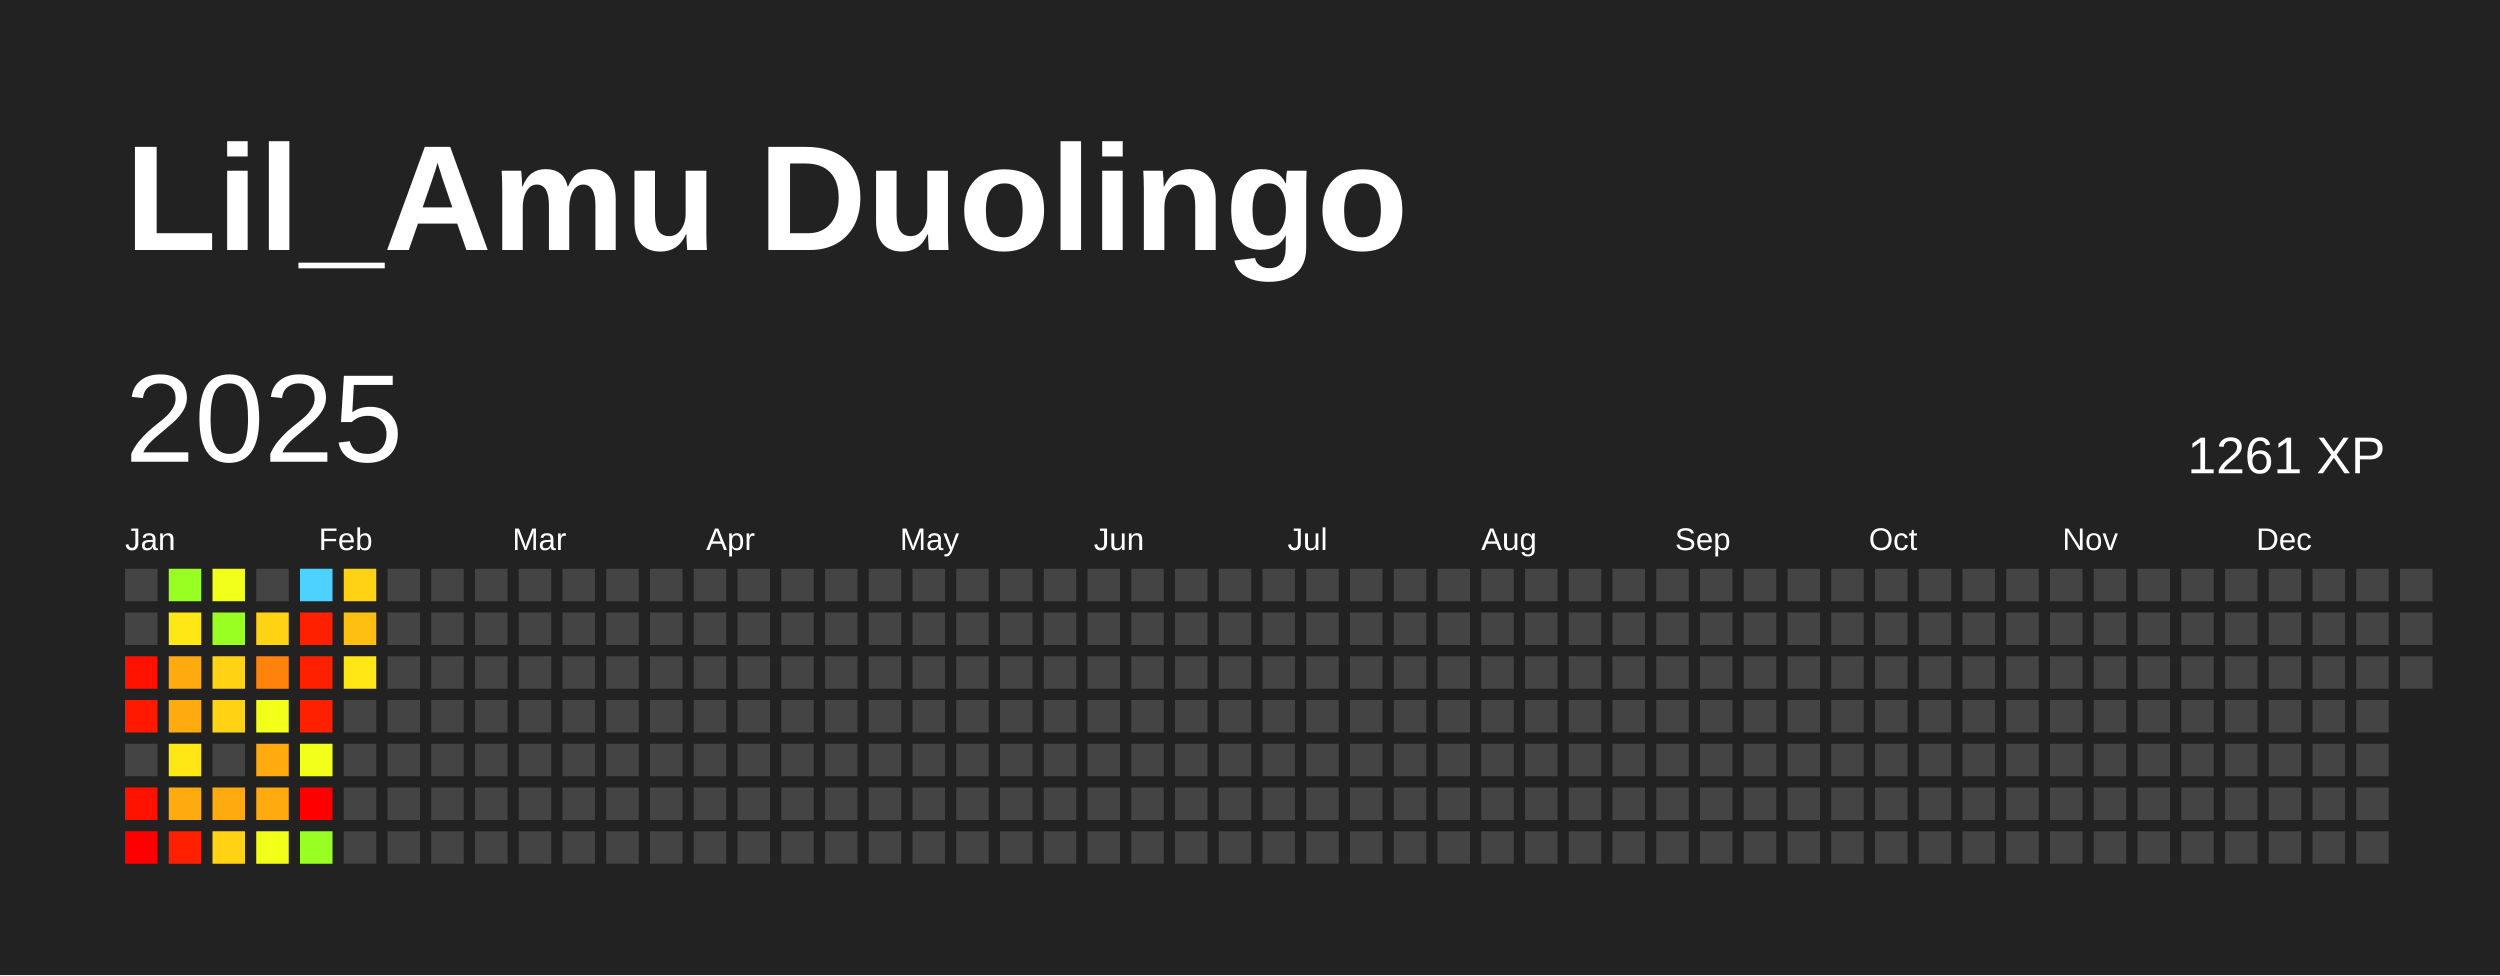
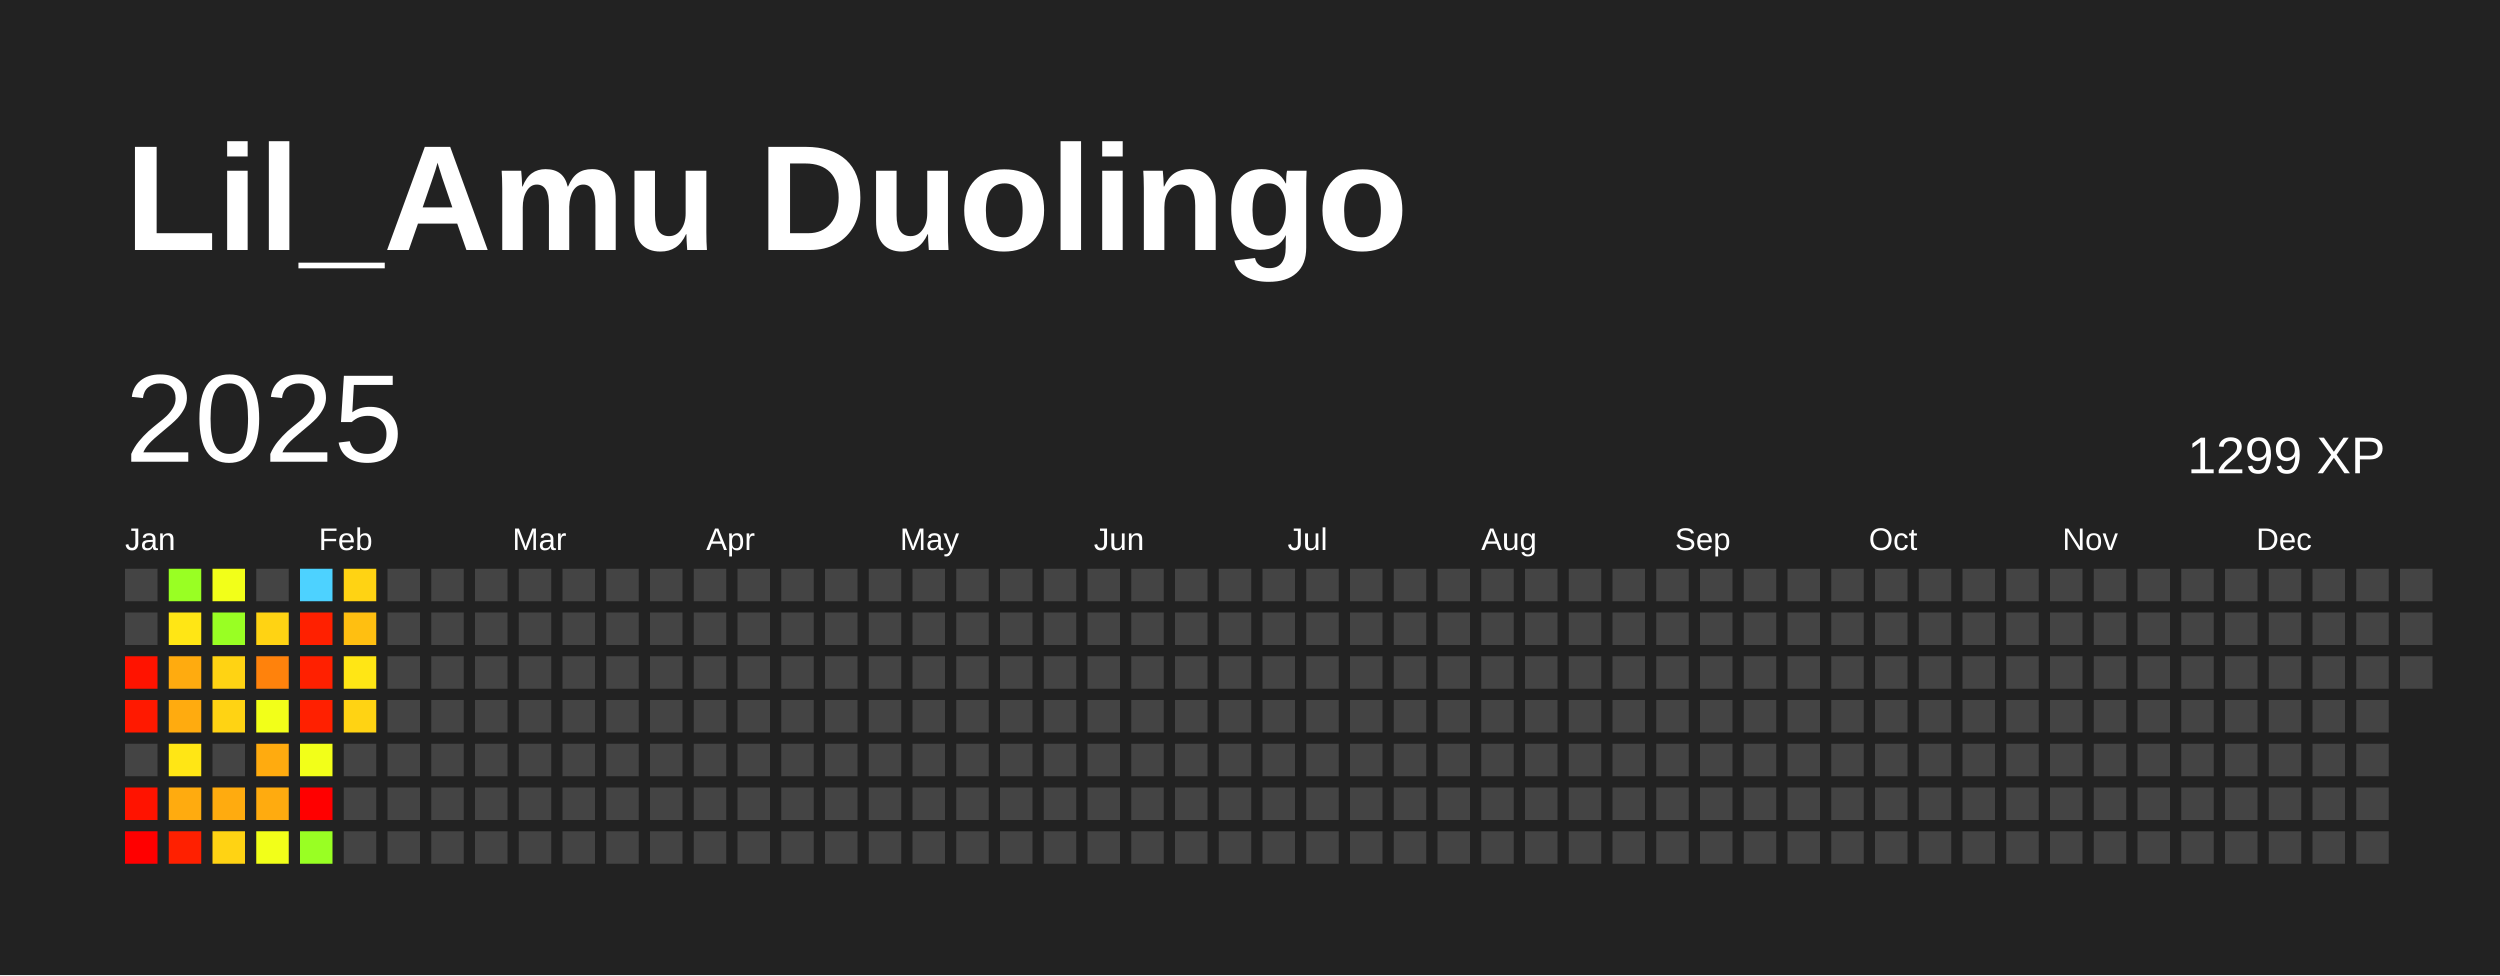
<svg xmlns="http://www.w3.org/2000/svg" baseProfile="full" height="78mm" version="1.1" viewBox="0,0,200,78" width="200mm">
  <defs />
  <rect fill="#222222" height="78" width="200" x="0" y="0" />
  <text fill="#FFFFFF" style="font-size:12px; font-family:Arial; font-weight:bold;" x="10" y="20">Lil_Amu Duolingo</text>
  <text dominant-baseline="hanging" fill="#FFFFFF" style="font-size:10.0px; font-family:Arial;" x="10" y="30">2025</text>
-   <text dominant-baseline="hanging" fill="#FFFFFF" style="font-size:4.125px; font-family:Arial;" x="175" y="35">1261 XP</text>
+   <text dominant-baseline="hanging" fill="#FFFFFF" style="font-size:4.125px; font-family:Arial;" x="175" y="35">1299 XP</text>
  <text fill="#FFFFFF" style="font-size:2.5px; font-family:Arial" x="10.0" y="44">Jan</text>
  <text fill="#FFFFFF" style="font-size:2.5px; font-family:Arial" x="25.5" y="44">Feb</text>
  <text fill="#FFFFFF" style="font-size:2.5px; font-family:Arial" x="41.0" y="44">Mar</text>
  <text fill="#FFFFFF" style="font-size:2.5px; font-family:Arial" x="56.5" y="44">Apr</text>
  <text fill="#FFFFFF" style="font-size:2.5px; font-family:Arial" x="72.0" y="44">May</text>
  <text fill="#FFFFFF" style="font-size:2.5px; font-family:Arial" x="87.5" y="44">Jun</text>
  <text fill="#FFFFFF" style="font-size:2.5px; font-family:Arial" x="103.0" y="44">Jul</text>
  <text fill="#FFFFFF" style="font-size:2.5px; font-family:Arial" x="118.5" y="44">Aug</text>
  <text fill="#FFFFFF" style="font-size:2.5px; font-family:Arial" x="134.0" y="44">Sep</text>
  <text fill="#FFFFFF" style="font-size:2.5px; font-family:Arial" x="149.5" y="44">Oct</text>
  <text fill="#FFFFFF" style="font-size:2.5px; font-family:Arial" x="165.0" y="44">Nov</text>
  <text fill="#FFFFFF" style="font-size:2.5px; font-family:Arial" x="180.5" y="44">Dec</text>
  <rect fill="#444444" height="2.6" width="2.6" x="10.0" y="45.5" />
  <rect fill="#444444" height="2.6" width="2.6" x="10.0" y="49.0" />
  <rect fill="#ff1300" height="2.6" width="2.6" x="10.0" y="52.5" />
  <rect fill="#ff1900" height="2.6" width="2.6" x="10.0" y="56.0" />
  <rect fill="#444444" height="2.6" width="2.6" x="10.0" y="59.5" />
  <rect fill="#ff1300" height="2.6" width="2.6" x="10.0" y="63.0" />
  <rect fill="red" height="2.6" width="2.6" x="10.0" y="66.5" />
  <rect fill="#99ff23" height="2.6" width="2.6" x="13.5" y="45.5" />
  <rect fill="#ffe615" height="2.6" width="2.6" x="13.5" y="49.0" />
  <rect fill="#ffab0f" height="2.6" width="2.6" x="13.5" y="52.5" />
  <rect fill="#ffab0f" height="2.6" width="2.6" x="13.5" y="56.0" />
  <rect fill="#ffe615" height="2.6" width="2.6" x="13.5" y="59.5" />
  <rect fill="#ffab0f" height="2.6" width="2.6" x="13.5" y="63.0" />
  <rect fill="#ff2000" height="2.6" width="2.6" x="13.5" y="66.5" />
  <rect fill="#f2ff19" height="2.6" width="2.6" x="17.0" y="45.5" />
  <rect fill="#99ff23" height="2.6" width="2.6" x="17.0" y="49.0" />
  <rect fill="#ffd313" height="2.6" width="2.6" x="17.0" y="52.5" />
  <rect fill="#ffd313" height="2.6" width="2.6" x="17.0" y="56.0" />
  <rect fill="#444444" height="2.6" width="2.6" x="17.0" y="59.5" />
  <rect fill="#ffab0f" height="2.6" width="2.6" x="17.0" y="63.0" />
  <rect fill="#ffd313" height="2.6" width="2.6" x="17.0" y="66.5" />
  <rect fill="#444444" height="2.6" width="2.6" x="20.5" y="45.5" />
  <rect fill="#ffd313" height="2.6" width="2.6" x="20.5" y="49.0" />
  <rect fill="#ff820c" height="2.6" width="2.6" x="20.5" y="52.5" />
  <rect fill="#f2ff19" height="2.6" width="2.6" x="20.5" y="56.0" />
  <rect fill="#ffab0f" height="2.6" width="2.6" x="20.5" y="59.5" />
  <rect fill="#ffab0f" height="2.6" width="2.6" x="20.5" y="63.0" />
  <rect fill="#f2ff19" height="2.6" width="2.6" x="20.5" y="66.5" />
  <rect fill="#4dd2ff" height="2.6" width="2.6" x="24.0" y="45.5" />
  <rect fill="#ff2000" height="2.6" width="2.6" x="24.0" y="49.0" />
  <rect fill="#ff2000" height="2.6" width="2.6" x="24.0" y="52.5" />
  <rect fill="#ff2000" height="2.6" width="2.6" x="24.0" y="56.0" />
  <rect fill="#f2ff19" height="2.6" width="2.6" x="24.0" y="59.5" />
  <rect fill="red" height="2.6" width="2.6" x="24.0" y="63.0" />
  <rect fill="#99ff23" height="2.6" width="2.6" x="24.0" y="66.5" />
  <rect fill="#ffd313" height="2.6" width="2.6" x="27.5" y="45.5" />
  <rect fill="#ffbf11" height="2.6" width="2.6" x="27.5" y="49.0" />
  <rect fill="#ffe615" height="2.6" width="2.6" x="27.5" y="52.5" />
-   <rect fill="#444444" height="2.6" width="2.6" x="27.5" y="56.0" />
+   <rect fill="#ffd313" height="2.6" width="2.6" x="27.5" y="56.0" />
  <rect fill="#444444" height="2.6" width="2.6" x="27.5" y="59.5" />
  <rect fill="#444444" height="2.6" width="2.6" x="27.5" y="63.0" />
  <rect fill="#444444" height="2.6" width="2.6" x="27.5" y="66.5" />
  <rect fill="#444444" height="2.6" width="2.6" x="31.0" y="45.5" />
  <rect fill="#444444" height="2.6" width="2.6" x="31.0" y="49.0" />
  <rect fill="#444444" height="2.6" width="2.6" x="31.0" y="52.5" />
  <rect fill="#444444" height="2.6" width="2.6" x="31.0" y="56.0" />
  <rect fill="#444444" height="2.6" width="2.6" x="31.0" y="59.5" />
  <rect fill="#444444" height="2.6" width="2.6" x="31.0" y="63.0" />
  <rect fill="#444444" height="2.6" width="2.6" x="31.0" y="66.5" />
  <rect fill="#444444" height="2.6" width="2.6" x="34.5" y="45.5" />
  <rect fill="#444444" height="2.6" width="2.6" x="34.5" y="49.0" />
  <rect fill="#444444" height="2.6" width="2.6" x="34.5" y="52.5" />
  <rect fill="#444444" height="2.6" width="2.6" x="34.5" y="56.0" />
  <rect fill="#444444" height="2.6" width="2.6" x="34.5" y="59.5" />
  <rect fill="#444444" height="2.6" width="2.6" x="34.5" y="63.0" />
  <rect fill="#444444" height="2.6" width="2.6" x="34.5" y="66.5" />
  <rect fill="#444444" height="2.6" width="2.6" x="38.0" y="45.5" />
  <rect fill="#444444" height="2.6" width="2.6" x="38.0" y="49.0" />
  <rect fill="#444444" height="2.6" width="2.6" x="38.0" y="52.5" />
  <rect fill="#444444" height="2.6" width="2.6" x="38.0" y="56.0" />
  <rect fill="#444444" height="2.6" width="2.6" x="38.0" y="59.5" />
  <rect fill="#444444" height="2.6" width="2.6" x="38.0" y="63.0" />
  <rect fill="#444444" height="2.6" width="2.6" x="38.0" y="66.5" />
  <rect fill="#444444" height="2.6" width="2.6" x="41.5" y="45.5" />
  <rect fill="#444444" height="2.6" width="2.6" x="41.5" y="49.0" />
  <rect fill="#444444" height="2.6" width="2.6" x="41.5" y="52.5" />
  <rect fill="#444444" height="2.6" width="2.6" x="41.5" y="56.0" />
  <rect fill="#444444" height="2.6" width="2.6" x="41.5" y="59.5" />
  <rect fill="#444444" height="2.6" width="2.6" x="41.5" y="63.0" />
  <rect fill="#444444" height="2.6" width="2.6" x="41.5" y="66.5" />
  <rect fill="#444444" height="2.6" width="2.6" x="45.0" y="45.5" />
  <rect fill="#444444" height="2.6" width="2.6" x="45.0" y="49.0" />
  <rect fill="#444444" height="2.6" width="2.6" x="45.0" y="52.5" />
  <rect fill="#444444" height="2.6" width="2.6" x="45.0" y="56.0" />
  <rect fill="#444444" height="2.6" width="2.6" x="45.0" y="59.5" />
  <rect fill="#444444" height="2.6" width="2.6" x="45.0" y="63.0" />
  <rect fill="#444444" height="2.6" width="2.6" x="45.0" y="66.5" />
  <rect fill="#444444" height="2.6" width="2.6" x="48.5" y="45.5" />
  <rect fill="#444444" height="2.6" width="2.6" x="48.5" y="49.0" />
  <rect fill="#444444" height="2.6" width="2.6" x="48.5" y="52.5" />
  <rect fill="#444444" height="2.6" width="2.6" x="48.5" y="56.0" />
  <rect fill="#444444" height="2.6" width="2.6" x="48.5" y="59.5" />
  <rect fill="#444444" height="2.6" width="2.6" x="48.5" y="63.0" />
  <rect fill="#444444" height="2.6" width="2.6" x="48.5" y="66.5" />
  <rect fill="#444444" height="2.6" width="2.6" x="52.0" y="45.5" />
  <rect fill="#444444" height="2.6" width="2.6" x="52.0" y="49.0" />
  <rect fill="#444444" height="2.6" width="2.6" x="52.0" y="52.5" />
  <rect fill="#444444" height="2.6" width="2.6" x="52.0" y="56.0" />
  <rect fill="#444444" height="2.6" width="2.6" x="52.0" y="59.5" />
  <rect fill="#444444" height="2.6" width="2.6" x="52.0" y="63.0" />
  <rect fill="#444444" height="2.6" width="2.6" x="52.0" y="66.5" />
  <rect fill="#444444" height="2.6" width="2.6" x="55.5" y="45.5" />
  <rect fill="#444444" height="2.6" width="2.6" x="55.5" y="49.0" />
  <rect fill="#444444" height="2.6" width="2.6" x="55.5" y="52.5" />
  <rect fill="#444444" height="2.6" width="2.6" x="55.5" y="56.0" />
  <rect fill="#444444" height="2.6" width="2.6" x="55.5" y="59.5" />
  <rect fill="#444444" height="2.6" width="2.6" x="55.5" y="63.0" />
  <rect fill="#444444" height="2.6" width="2.6" x="55.5" y="66.5" />
  <rect fill="#444444" height="2.6" width="2.6" x="59.0" y="45.5" />
  <rect fill="#444444" height="2.6" width="2.6" x="59.0" y="49.0" />
  <rect fill="#444444" height="2.6" width="2.6" x="59.0" y="52.5" />
  <rect fill="#444444" height="2.6" width="2.6" x="59.0" y="56.0" />
  <rect fill="#444444" height="2.6" width="2.6" x="59.0" y="59.5" />
  <rect fill="#444444" height="2.6" width="2.6" x="59.0" y="63.0" />
  <rect fill="#444444" height="2.6" width="2.6" x="59.0" y="66.5" />
  <rect fill="#444444" height="2.6" width="2.6" x="62.5" y="45.5" />
  <rect fill="#444444" height="2.6" width="2.6" x="62.5" y="49.0" />
  <rect fill="#444444" height="2.6" width="2.6" x="62.5" y="52.5" />
  <rect fill="#444444" height="2.6" width="2.6" x="62.5" y="56.0" />
  <rect fill="#444444" height="2.6" width="2.6" x="62.5" y="59.5" />
  <rect fill="#444444" height="2.6" width="2.6" x="62.5" y="63.0" />
  <rect fill="#444444" height="2.6" width="2.6" x="62.5" y="66.5" />
  <rect fill="#444444" height="2.6" width="2.6" x="66.0" y="45.5" />
  <rect fill="#444444" height="2.6" width="2.6" x="66.0" y="49.0" />
  <rect fill="#444444" height="2.6" width="2.6" x="66.0" y="52.5" />
  <rect fill="#444444" height="2.6" width="2.6" x="66.0" y="56.0" />
  <rect fill="#444444" height="2.6" width="2.6" x="66.0" y="59.5" />
  <rect fill="#444444" height="2.6" width="2.6" x="66.0" y="63.0" />
  <rect fill="#444444" height="2.6" width="2.6" x="66.0" y="66.5" />
  <rect fill="#444444" height="2.6" width="2.6" x="69.5" y="45.5" />
  <rect fill="#444444" height="2.6" width="2.6" x="69.5" y="49.0" />
  <rect fill="#444444" height="2.6" width="2.6" x="69.5" y="52.5" />
  <rect fill="#444444" height="2.6" width="2.6" x="69.5" y="56.0" />
  <rect fill="#444444" height="2.6" width="2.6" x="69.5" y="59.5" />
  <rect fill="#444444" height="2.6" width="2.6" x="69.5" y="63.0" />
  <rect fill="#444444" height="2.6" width="2.6" x="69.5" y="66.5" />
  <rect fill="#444444" height="2.6" width="2.6" x="73.0" y="45.5" />
  <rect fill="#444444" height="2.6" width="2.6" x="73.0" y="49.0" />
  <rect fill="#444444" height="2.6" width="2.6" x="73.0" y="52.5" />
  <rect fill="#444444" height="2.6" width="2.6" x="73.0" y="56.0" />
  <rect fill="#444444" height="2.6" width="2.6" x="73.0" y="59.5" />
  <rect fill="#444444" height="2.6" width="2.6" x="73.0" y="63.0" />
  <rect fill="#444444" height="2.6" width="2.6" x="73.0" y="66.5" />
  <rect fill="#444444" height="2.6" width="2.6" x="76.5" y="45.5" />
  <rect fill="#444444" height="2.6" width="2.6" x="76.5" y="49.0" />
  <rect fill="#444444" height="2.6" width="2.6" x="76.5" y="52.5" />
  <rect fill="#444444" height="2.6" width="2.6" x="76.5" y="56.0" />
  <rect fill="#444444" height="2.6" width="2.6" x="76.5" y="59.5" />
  <rect fill="#444444" height="2.6" width="2.6" x="76.5" y="63.0" />
  <rect fill="#444444" height="2.6" width="2.6" x="76.5" y="66.5" />
  <rect fill="#444444" height="2.6" width="2.6" x="80.0" y="45.5" />
  <rect fill="#444444" height="2.6" width="2.6" x="80.0" y="49.0" />
  <rect fill="#444444" height="2.6" width="2.6" x="80.0" y="52.5" />
  <rect fill="#444444" height="2.6" width="2.6" x="80.0" y="56.0" />
  <rect fill="#444444" height="2.6" width="2.6" x="80.0" y="59.5" />
  <rect fill="#444444" height="2.6" width="2.6" x="80.0" y="63.0" />
  <rect fill="#444444" height="2.6" width="2.6" x="80.0" y="66.5" />
  <rect fill="#444444" height="2.6" width="2.6" x="83.5" y="45.5" />
  <rect fill="#444444" height="2.6" width="2.6" x="83.5" y="49.0" />
  <rect fill="#444444" height="2.6" width="2.6" x="83.5" y="52.5" />
  <rect fill="#444444" height="2.6" width="2.6" x="83.5" y="56.0" />
  <rect fill="#444444" height="2.6" width="2.6" x="83.5" y="59.5" />
  <rect fill="#444444" height="2.6" width="2.6" x="83.5" y="63.0" />
  <rect fill="#444444" height="2.6" width="2.6" x="83.5" y="66.5" />
  <rect fill="#444444" height="2.6" width="2.6" x="87.0" y="45.5" />
  <rect fill="#444444" height="2.6" width="2.6" x="87.0" y="49.0" />
  <rect fill="#444444" height="2.6" width="2.6" x="87.0" y="52.5" />
  <rect fill="#444444" height="2.6" width="2.6" x="87.0" y="56.0" />
  <rect fill="#444444" height="2.6" width="2.6" x="87.0" y="59.5" />
  <rect fill="#444444" height="2.6" width="2.6" x="87.0" y="63.0" />
  <rect fill="#444444" height="2.6" width="2.6" x="87.0" y="66.5" />
  <rect fill="#444444" height="2.6" width="2.6" x="90.5" y="45.5" />
  <rect fill="#444444" height="2.6" width="2.6" x="90.5" y="49.0" />
  <rect fill="#444444" height="2.6" width="2.6" x="90.5" y="52.5" />
  <rect fill="#444444" height="2.6" width="2.6" x="90.5" y="56.0" />
  <rect fill="#444444" height="2.6" width="2.6" x="90.5" y="59.5" />
  <rect fill="#444444" height="2.6" width="2.6" x="90.5" y="63.0" />
  <rect fill="#444444" height="2.6" width="2.6" x="90.5" y="66.5" />
  <rect fill="#444444" height="2.6" width="2.6" x="94.0" y="45.5" />
  <rect fill="#444444" height="2.6" width="2.6" x="94.0" y="49.0" />
  <rect fill="#444444" height="2.6" width="2.6" x="94.0" y="52.5" />
  <rect fill="#444444" height="2.6" width="2.6" x="94.0" y="56.0" />
  <rect fill="#444444" height="2.6" width="2.6" x="94.0" y="59.5" />
  <rect fill="#444444" height="2.6" width="2.6" x="94.0" y="63.0" />
  <rect fill="#444444" height="2.6" width="2.6" x="94.0" y="66.5" />
  <rect fill="#444444" height="2.6" width="2.6" x="97.5" y="45.5" />
  <rect fill="#444444" height="2.6" width="2.6" x="97.5" y="49.0" />
  <rect fill="#444444" height="2.6" width="2.6" x="97.5" y="52.5" />
  <rect fill="#444444" height="2.6" width="2.6" x="97.5" y="56.0" />
  <rect fill="#444444" height="2.6" width="2.6" x="97.5" y="59.5" />
  <rect fill="#444444" height="2.6" width="2.6" x="97.5" y="63.0" />
  <rect fill="#444444" height="2.6" width="2.6" x="97.5" y="66.5" />
  <rect fill="#444444" height="2.6" width="2.6" x="101.0" y="45.5" />
  <rect fill="#444444" height="2.6" width="2.6" x="101.0" y="49.0" />
  <rect fill="#444444" height="2.6" width="2.6" x="101.0" y="52.5" />
  <rect fill="#444444" height="2.6" width="2.6" x="101.0" y="56.0" />
  <rect fill="#444444" height="2.6" width="2.6" x="101.0" y="59.5" />
  <rect fill="#444444" height="2.6" width="2.6" x="101.0" y="63.0" />
  <rect fill="#444444" height="2.6" width="2.6" x="101.0" y="66.5" />
  <rect fill="#444444" height="2.6" width="2.6" x="104.5" y="45.5" />
  <rect fill="#444444" height="2.6" width="2.6" x="104.5" y="49.0" />
  <rect fill="#444444" height="2.6" width="2.6" x="104.5" y="52.5" />
  <rect fill="#444444" height="2.6" width="2.6" x="104.5" y="56.0" />
  <rect fill="#444444" height="2.6" width="2.6" x="104.5" y="59.5" />
  <rect fill="#444444" height="2.6" width="2.6" x="104.5" y="63.0" />
  <rect fill="#444444" height="2.6" width="2.6" x="104.5" y="66.5" />
  <rect fill="#444444" height="2.6" width="2.6" x="108.0" y="45.5" />
  <rect fill="#444444" height="2.6" width="2.6" x="108.0" y="49.0" />
  <rect fill="#444444" height="2.6" width="2.6" x="108.0" y="52.5" />
  <rect fill="#444444" height="2.6" width="2.6" x="108.0" y="56.0" />
  <rect fill="#444444" height="2.6" width="2.6" x="108.0" y="59.5" />
  <rect fill="#444444" height="2.6" width="2.6" x="108.0" y="63.0" />
  <rect fill="#444444" height="2.6" width="2.6" x="108.0" y="66.5" />
  <rect fill="#444444" height="2.6" width="2.6" x="111.5" y="45.5" />
  <rect fill="#444444" height="2.6" width="2.6" x="111.5" y="49.0" />
  <rect fill="#444444" height="2.6" width="2.6" x="111.5" y="52.5" />
  <rect fill="#444444" height="2.6" width="2.6" x="111.5" y="56.0" />
  <rect fill="#444444" height="2.6" width="2.6" x="111.5" y="59.5" />
  <rect fill="#444444" height="2.6" width="2.6" x="111.5" y="63.0" />
  <rect fill="#444444" height="2.6" width="2.6" x="111.5" y="66.5" />
  <rect fill="#444444" height="2.6" width="2.6" x="115.0" y="45.5" />
  <rect fill="#444444" height="2.6" width="2.6" x="115.0" y="49.0" />
  <rect fill="#444444" height="2.6" width="2.6" x="115.0" y="52.5" />
  <rect fill="#444444" height="2.6" width="2.6" x="115.0" y="56.0" />
  <rect fill="#444444" height="2.6" width="2.6" x="115.0" y="59.5" />
  <rect fill="#444444" height="2.6" width="2.6" x="115.0" y="63.0" />
  <rect fill="#444444" height="2.6" width="2.6" x="115.0" y="66.5" />
  <rect fill="#444444" height="2.6" width="2.6" x="118.5" y="45.5" />
  <rect fill="#444444" height="2.6" width="2.6" x="118.5" y="49.0" />
  <rect fill="#444444" height="2.6" width="2.6" x="118.5" y="52.5" />
  <rect fill="#444444" height="2.6" width="2.6" x="118.5" y="56.0" />
  <rect fill="#444444" height="2.6" width="2.6" x="118.5" y="59.5" />
  <rect fill="#444444" height="2.6" width="2.6" x="118.5" y="63.0" />
  <rect fill="#444444" height="2.6" width="2.6" x="118.5" y="66.5" />
  <rect fill="#444444" height="2.6" width="2.6" x="122.0" y="45.5" />
  <rect fill="#444444" height="2.6" width="2.6" x="122.0" y="49.0" />
  <rect fill="#444444" height="2.6" width="2.6" x="122.0" y="52.5" />
  <rect fill="#444444" height="2.6" width="2.6" x="122.0" y="56.0" />
  <rect fill="#444444" height="2.6" width="2.6" x="122.0" y="59.5" />
  <rect fill="#444444" height="2.6" width="2.6" x="122.0" y="63.0" />
  <rect fill="#444444" height="2.6" width="2.6" x="122.0" y="66.5" />
  <rect fill="#444444" height="2.6" width="2.6" x="125.5" y="45.5" />
  <rect fill="#444444" height="2.6" width="2.6" x="125.5" y="49.0" />
  <rect fill="#444444" height="2.6" width="2.6" x="125.5" y="52.5" />
  <rect fill="#444444" height="2.6" width="2.6" x="125.5" y="56.0" />
  <rect fill="#444444" height="2.6" width="2.6" x="125.5" y="59.5" />
  <rect fill="#444444" height="2.6" width="2.6" x="125.5" y="63.0" />
  <rect fill="#444444" height="2.6" width="2.6" x="125.5" y="66.5" />
  <rect fill="#444444" height="2.6" width="2.6" x="129.0" y="45.5" />
  <rect fill="#444444" height="2.6" width="2.6" x="129.0" y="49.0" />
  <rect fill="#444444" height="2.6" width="2.6" x="129.0" y="52.5" />
  <rect fill="#444444" height="2.6" width="2.6" x="129.0" y="56.0" />
  <rect fill="#444444" height="2.6" width="2.6" x="129.0" y="59.5" />
  <rect fill="#444444" height="2.6" width="2.6" x="129.0" y="63.0" />
  <rect fill="#444444" height="2.6" width="2.6" x="129.0" y="66.5" />
  <rect fill="#444444" height="2.6" width="2.6" x="132.5" y="45.5" />
  <rect fill="#444444" height="2.6" width="2.6" x="132.5" y="49.0" />
  <rect fill="#444444" height="2.6" width="2.6" x="132.5" y="52.5" />
  <rect fill="#444444" height="2.6" width="2.6" x="132.5" y="56.0" />
  <rect fill="#444444" height="2.6" width="2.6" x="132.5" y="59.5" />
  <rect fill="#444444" height="2.6" width="2.6" x="132.5" y="63.0" />
  <rect fill="#444444" height="2.6" width="2.6" x="132.5" y="66.5" />
  <rect fill="#444444" height="2.6" width="2.6" x="136.0" y="45.5" />
  <rect fill="#444444" height="2.6" width="2.6" x="136.0" y="49.0" />
  <rect fill="#444444" height="2.6" width="2.6" x="136.0" y="52.5" />
  <rect fill="#444444" height="2.6" width="2.6" x="136.0" y="56.0" />
  <rect fill="#444444" height="2.6" width="2.6" x="136.0" y="59.5" />
  <rect fill="#444444" height="2.6" width="2.6" x="136.0" y="63.0" />
  <rect fill="#444444" height="2.6" width="2.6" x="136.0" y="66.5" />
  <rect fill="#444444" height="2.6" width="2.6" x="139.5" y="45.5" />
  <rect fill="#444444" height="2.6" width="2.6" x="139.5" y="49.0" />
  <rect fill="#444444" height="2.6" width="2.6" x="139.5" y="52.5" />
  <rect fill="#444444" height="2.6" width="2.6" x="139.5" y="56.0" />
  <rect fill="#444444" height="2.6" width="2.6" x="139.5" y="59.5" />
  <rect fill="#444444" height="2.6" width="2.6" x="139.5" y="63.0" />
  <rect fill="#444444" height="2.6" width="2.6" x="139.5" y="66.5" />
  <rect fill="#444444" height="2.6" width="2.6" x="143.0" y="45.5" />
  <rect fill="#444444" height="2.6" width="2.6" x="143.0" y="49.0" />
  <rect fill="#444444" height="2.6" width="2.6" x="143.0" y="52.5" />
  <rect fill="#444444" height="2.6" width="2.6" x="143.0" y="56.0" />
  <rect fill="#444444" height="2.6" width="2.6" x="143.0" y="59.5" />
  <rect fill="#444444" height="2.6" width="2.6" x="143.0" y="63.0" />
  <rect fill="#444444" height="2.6" width="2.6" x="143.0" y="66.5" />
  <rect fill="#444444" height="2.6" width="2.6" x="146.5" y="45.5" />
  <rect fill="#444444" height="2.6" width="2.6" x="146.5" y="49.0" />
  <rect fill="#444444" height="2.6" width="2.6" x="146.5" y="52.5" />
  <rect fill="#444444" height="2.6" width="2.6" x="146.5" y="56.0" />
  <rect fill="#444444" height="2.6" width="2.6" x="146.5" y="59.5" />
  <rect fill="#444444" height="2.6" width="2.6" x="146.5" y="63.0" />
  <rect fill="#444444" height="2.6" width="2.6" x="146.5" y="66.5" />
  <rect fill="#444444" height="2.6" width="2.6" x="150.0" y="45.5" />
  <rect fill="#444444" height="2.6" width="2.6" x="150.0" y="49.0" />
  <rect fill="#444444" height="2.6" width="2.6" x="150.0" y="52.5" />
  <rect fill="#444444" height="2.6" width="2.6" x="150.0" y="56.0" />
  <rect fill="#444444" height="2.6" width="2.6" x="150.0" y="59.5" />
  <rect fill="#444444" height="2.6" width="2.6" x="150.0" y="63.0" />
  <rect fill="#444444" height="2.6" width="2.6" x="150.0" y="66.5" />
  <rect fill="#444444" height="2.6" width="2.6" x="153.5" y="45.5" />
  <rect fill="#444444" height="2.6" width="2.6" x="153.5" y="49.0" />
  <rect fill="#444444" height="2.6" width="2.6" x="153.5" y="52.5" />
  <rect fill="#444444" height="2.6" width="2.6" x="153.5" y="56.0" />
  <rect fill="#444444" height="2.6" width="2.6" x="153.5" y="59.5" />
  <rect fill="#444444" height="2.6" width="2.6" x="153.5" y="63.0" />
  <rect fill="#444444" height="2.6" width="2.6" x="153.5" y="66.5" />
  <rect fill="#444444" height="2.6" width="2.6" x="157.0" y="45.5" />
  <rect fill="#444444" height="2.6" width="2.6" x="157.0" y="49.0" />
  <rect fill="#444444" height="2.6" width="2.6" x="157.0" y="52.5" />
  <rect fill="#444444" height="2.6" width="2.6" x="157.0" y="56.0" />
  <rect fill="#444444" height="2.6" width="2.6" x="157.0" y="59.5" />
  <rect fill="#444444" height="2.6" width="2.6" x="157.0" y="63.0" />
  <rect fill="#444444" height="2.6" width="2.6" x="157.0" y="66.5" />
  <rect fill="#444444" height="2.6" width="2.6" x="160.5" y="45.5" />
  <rect fill="#444444" height="2.6" width="2.6" x="160.5" y="49.0" />
  <rect fill="#444444" height="2.6" width="2.6" x="160.5" y="52.5" />
  <rect fill="#444444" height="2.6" width="2.6" x="160.5" y="56.0" />
  <rect fill="#444444" height="2.6" width="2.6" x="160.5" y="59.5" />
  <rect fill="#444444" height="2.6" width="2.6" x="160.5" y="63.0" />
  <rect fill="#444444" height="2.6" width="2.6" x="160.5" y="66.5" />
  <rect fill="#444444" height="2.6" width="2.6" x="164.0" y="45.5" />
  <rect fill="#444444" height="2.6" width="2.6" x="164.0" y="49.0" />
  <rect fill="#444444" height="2.6" width="2.6" x="164.0" y="52.5" />
  <rect fill="#444444" height="2.6" width="2.6" x="164.0" y="56.0" />
  <rect fill="#444444" height="2.6" width="2.6" x="164.0" y="59.5" />
  <rect fill="#444444" height="2.6" width="2.6" x="164.0" y="63.0" />
  <rect fill="#444444" height="2.6" width="2.6" x="164.0" y="66.5" />
  <rect fill="#444444" height="2.6" width="2.6" x="167.5" y="45.5" />
  <rect fill="#444444" height="2.6" width="2.6" x="167.5" y="49.0" />
  <rect fill="#444444" height="2.6" width="2.6" x="167.5" y="52.5" />
  <rect fill="#444444" height="2.6" width="2.6" x="167.5" y="56.0" />
  <rect fill="#444444" height="2.6" width="2.6" x="167.5" y="59.5" />
  <rect fill="#444444" height="2.6" width="2.6" x="167.5" y="63.0" />
  <rect fill="#444444" height="2.6" width="2.6" x="167.5" y="66.5" />
  <rect fill="#444444" height="2.6" width="2.6" x="171.0" y="45.5" />
  <rect fill="#444444" height="2.6" width="2.6" x="171.0" y="49.0" />
  <rect fill="#444444" height="2.6" width="2.6" x="171.0" y="52.5" />
  <rect fill="#444444" height="2.6" width="2.6" x="171.0" y="56.0" />
  <rect fill="#444444" height="2.6" width="2.6" x="171.0" y="59.5" />
  <rect fill="#444444" height="2.6" width="2.6" x="171.0" y="63.0" />
  <rect fill="#444444" height="2.6" width="2.6" x="171.0" y="66.5" />
  <rect fill="#444444" height="2.6" width="2.6" x="174.5" y="45.5" />
  <rect fill="#444444" height="2.6" width="2.6" x="174.5" y="49.0" />
  <rect fill="#444444" height="2.6" width="2.6" x="174.5" y="52.5" />
  <rect fill="#444444" height="2.6" width="2.6" x="174.5" y="56.0" />
  <rect fill="#444444" height="2.6" width="2.6" x="174.5" y="59.5" />
  <rect fill="#444444" height="2.6" width="2.6" x="174.5" y="63.0" />
  <rect fill="#444444" height="2.6" width="2.6" x="174.5" y="66.5" />
  <rect fill="#444444" height="2.6" width="2.6" x="178.0" y="45.5" />
  <rect fill="#444444" height="2.6" width="2.6" x="178.0" y="49.0" />
  <rect fill="#444444" height="2.6" width="2.6" x="178.0" y="52.5" />
  <rect fill="#444444" height="2.6" width="2.6" x="178.0" y="56.0" />
  <rect fill="#444444" height="2.6" width="2.6" x="178.0" y="59.5" />
  <rect fill="#444444" height="2.6" width="2.6" x="178.0" y="63.0" />
  <rect fill="#444444" height="2.6" width="2.6" x="178.0" y="66.5" />
  <rect fill="#444444" height="2.6" width="2.6" x="181.5" y="45.5" />
  <rect fill="#444444" height="2.6" width="2.6" x="181.5" y="49.0" />
  <rect fill="#444444" height="2.6" width="2.6" x="181.5" y="52.5" />
  <rect fill="#444444" height="2.6" width="2.6" x="181.5" y="56.0" />
  <rect fill="#444444" height="2.6" width="2.6" x="181.5" y="59.5" />
  <rect fill="#444444" height="2.6" width="2.6" x="181.5" y="63.0" />
  <rect fill="#444444" height="2.6" width="2.6" x="181.5" y="66.5" />
  <rect fill="#444444" height="2.6" width="2.6" x="185.0" y="45.5" />
  <rect fill="#444444" height="2.6" width="2.6" x="185.0" y="49.0" />
  <rect fill="#444444" height="2.6" width="2.6" x="185.0" y="52.5" />
  <rect fill="#444444" height="2.6" width="2.6" x="185.0" y="56.0" />
  <rect fill="#444444" height="2.6" width="2.6" x="185.0" y="59.5" />
  <rect fill="#444444" height="2.6" width="2.6" x="185.0" y="63.0" />
  <rect fill="#444444" height="2.6" width="2.6" x="185.0" y="66.5" />
  <rect fill="#444444" height="2.6" width="2.6" x="188.5" y="45.5" />
  <rect fill="#444444" height="2.6" width="2.6" x="188.5" y="49.0" />
  <rect fill="#444444" height="2.6" width="2.6" x="188.5" y="52.5" />
  <rect fill="#444444" height="2.6" width="2.6" x="188.5" y="56.0" />
  <rect fill="#444444" height="2.6" width="2.6" x="188.5" y="59.5" />
  <rect fill="#444444" height="2.6" width="2.6" x="188.5" y="63.0" />
  <rect fill="#444444" height="2.6" width="2.6" x="188.5" y="66.5" />
  <rect fill="#444444" height="2.6" width="2.6" x="192.0" y="45.5" />
  <rect fill="#444444" height="2.6" width="2.6" x="192.0" y="49.0" />
  <rect fill="#444444" height="2.6" width="2.6" x="192.0" y="52.5" />
</svg>
